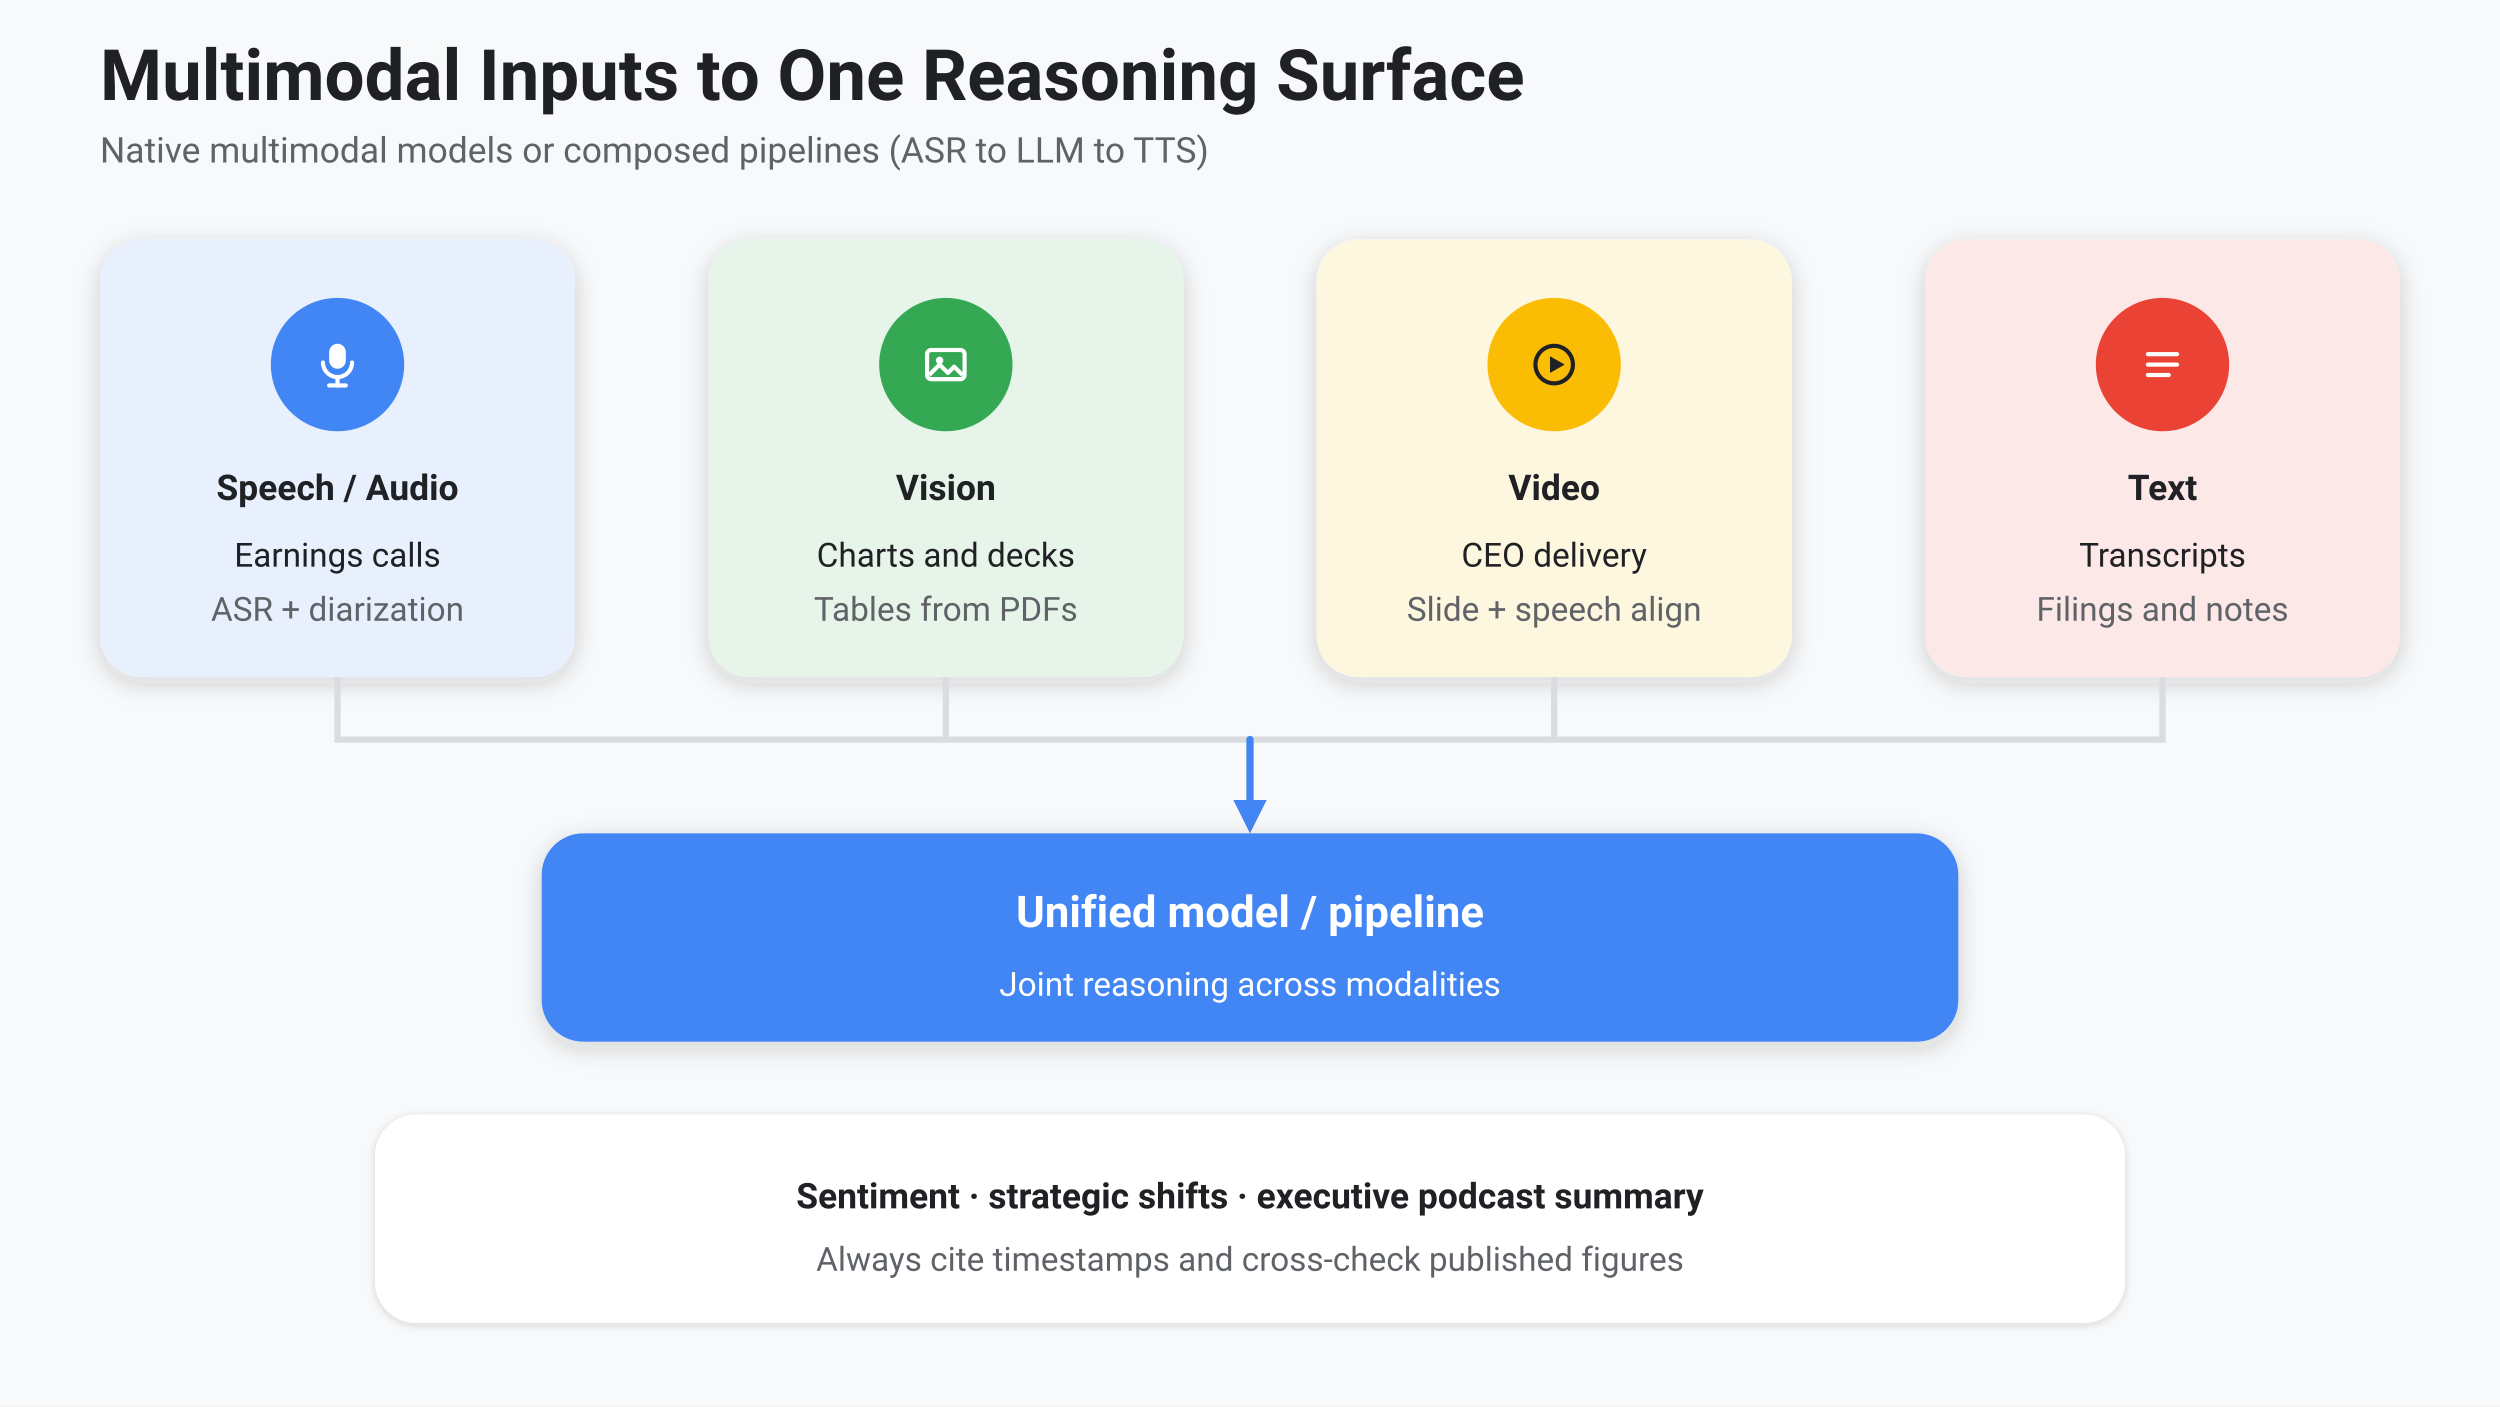
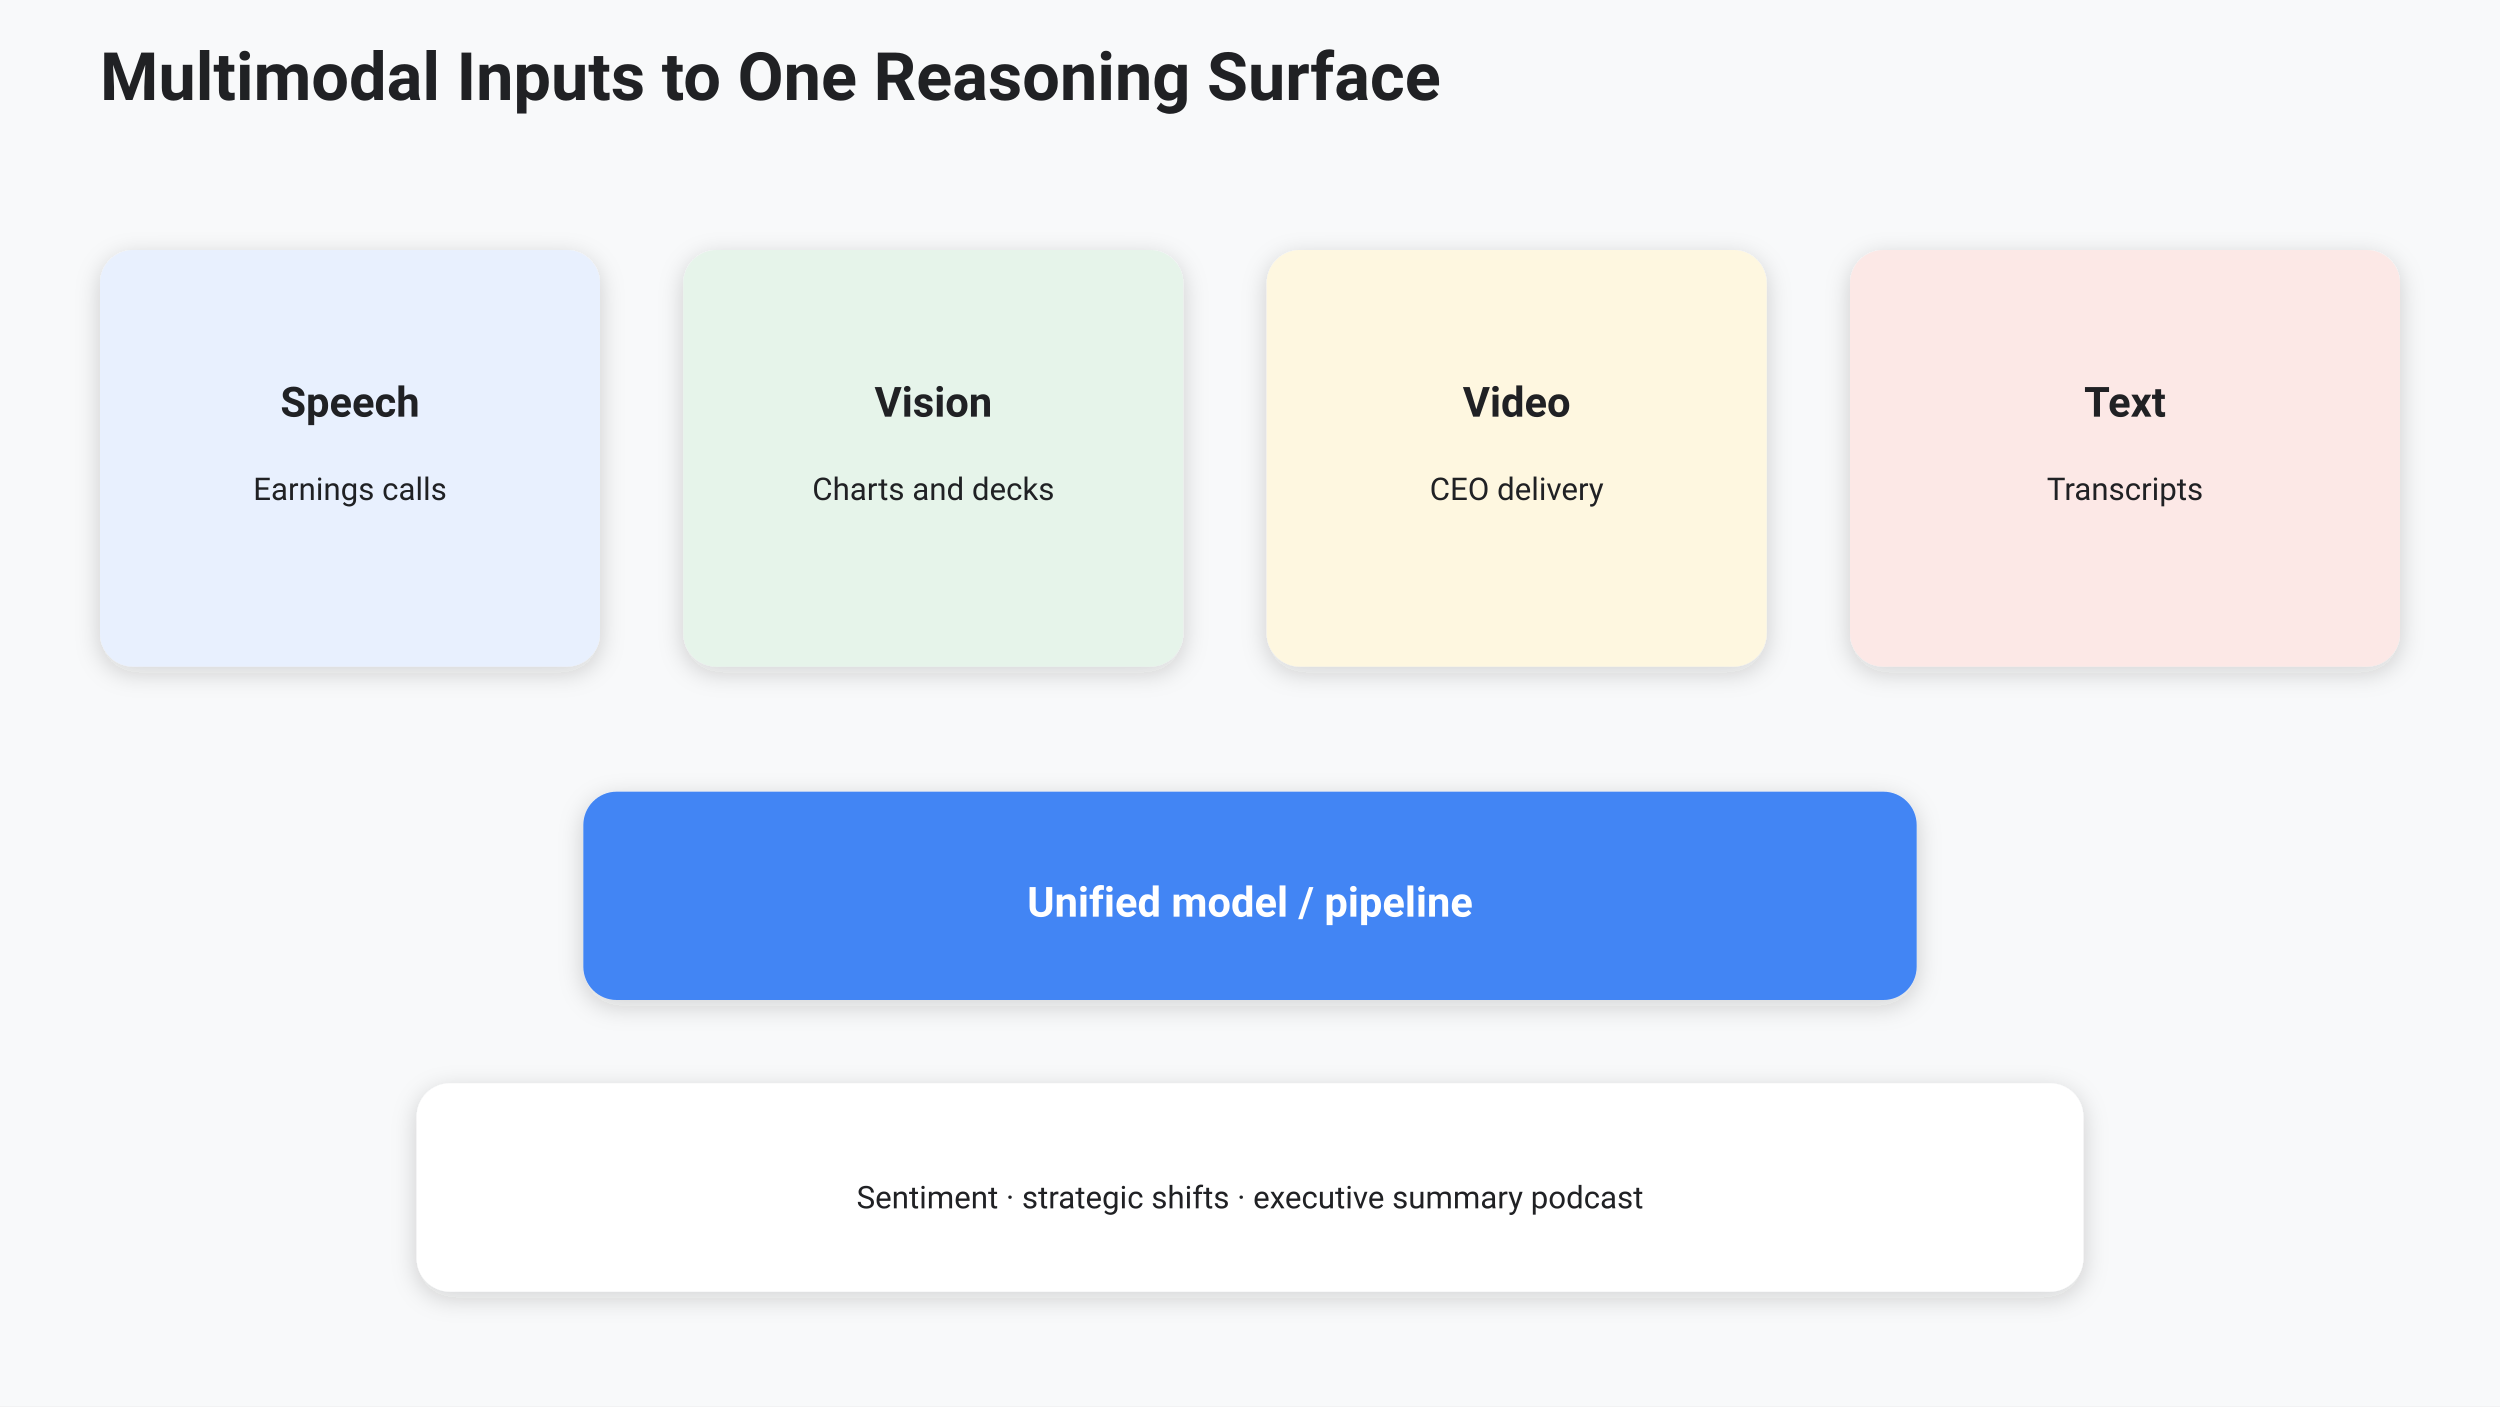
- <svg xmlns="http://www.w3.org/2000/svg" width="1200" height="675" viewBox="0 0 1200 675" role="img">
+ <svg xmlns="http://www.w3.org/2000/svg" width="1200" height="675" viewBox="0 0 1200 675">
  <defs>
-     <filter id="elev1" x="-40%" y="-40%" width="180%" height="180%">
-       <feDropShadow dx="0" dy="1" stdDeviation="2" flood-color="#202124" flood-opacity="0.16" />
-     </filter>
    <filter id="elev2" x="-40%" y="-40%" width="180%" height="180%">
      <feDropShadow dx="0" dy="3" stdDeviation="6" flood-color="#202124" flood-opacity="0.18" />
    </filter>
    <style type="text/css">
-       .title { font-family: Roboto, 'Google Sans', 'Helvetica Neue', Arial, sans-serif; font-size: 34px; font-weight: 700; fill: #202124; }
-       .sub { font-family: Roboto, Arial, sans-serif; font-size: 17px; font-weight: 400; fill: #5F6368; }
-       .h2 { font-family: Roboto, 'Google Sans', Arial, sans-serif; font-size: 21px; font-weight: 700; fill: #202124; }
-       .h3 { font-family: Roboto, Arial, sans-serif; font-size: 17px; font-weight: 700; fill: #202124; }
-       .body { font-family: Roboto, Arial, sans-serif; font-size: 16px; font-weight: 400; fill: #5F6368; }
-       .body-ink { font-family: Roboto, Arial, sans-serif; font-size: 16px; font-weight: 400; fill: #202124; }
-       .label { font-family: Roboto, Arial, sans-serif; font-size: 12px; font-weight: 700; fill: #5F6368; letter-spacing: 1.2px; }
-       .chip { font-family: Roboto, Arial, sans-serif; font-size: 14px; font-weight: 600; }
-       .num { font-family: Roboto, Arial, sans-serif; font-size: 16px; font-weight: 700; fill: #FFFFFF; }
+       .title { font-family: Roboto, Arial, sans-serif; font-size: 32px; font-weight: 700; fill: #202124; }
+       .sub { font-family: Roboto, Arial, sans-serif; font-size: 16px; fill: #5F6368; }
+       .h2 { font-family: Roboto, Arial, sans-serif; font-size: 20px; font-weight: 700; fill: #202124; }
+       .body { font-family: Roboto, Arial, sans-serif; font-size: 15px; fill: #5F6368; }
+       .body-ink { font-family: Roboto, Arial, sans-serif; font-size: 15px; fill: #202124; }
+       .num { font-family: Roboto, Arial, sans-serif; font-size: 16px; font-weight: 700; fill: #FFF; }
      .num-dark { font-family: Roboto, Arial, sans-serif; font-size: 16px; font-weight: 700; fill: #202124; }
-       .on-dark { fill: #FFFFFF; }
+       .on-dark { fill: #FFF; }
    </style>
  </defs>
  <rect width="1200" height="675" fill="#F8F9FA" />
  <text x="48" y="48" class="title">Multimodal Inputs to One Reasoning Surface</text>
-   <text x="48" y="78" class="sub">Native multimodal models or composed pipelines (ASR to LLM to TTS)</text>
-   <rect x="48" y="115" width="228" height="210" rx="20" fill="#E8F0FE" filter="url(#elev2)" />
-   <circle cx="162" cy="175" r="32" fill="#4285F4" />
-   <g transform="translate(152,163)" fill="none" stroke="#FFFFFF" stroke-width="2" stroke-linecap="round">
-     <rect x="6" y="2" width="8" height="12" rx="4" fill="#FFFFFF" stroke="none" />
-     <path d="M3 11a7 7 0 0 0 14 0" />
-     <line x1="10" y1="18" x2="10" y2="22" />
-     <line x1="6" y1="22" x2="14" y2="22" />
-   </g>
-   <text x="162" y="240" text-anchor="middle" class="h3">Speech / Audio</text>
-   <text x="162" y="272" text-anchor="middle" class="body-ink">Earnings calls</text>
-   <text x="162" y="298" text-anchor="middle" class="body">ASR + diarization</text>
-   <rect x="340" y="115" width="228" height="210" rx="20" fill="#E6F4EA" filter="url(#elev2)" />
-   <circle cx="454" cy="175" r="32" fill="#34A853" />
-   <g transform="translate(443,164)" fill="none" stroke="#FFFFFF" stroke-width="2">
-     <rect x="2" y="4" width="18" height="14" rx="2" />
-     <circle cx="8" cy="9" r="1.8" fill="#FFFFFF" stroke="none" />
-     <path d="M3 16l5-5 4 4 3-3 4 4" stroke-linejoin="round" />
-   </g>
-   <text x="454" y="240" text-anchor="middle" class="h3">Vision</text>
-   <text x="454" y="272" text-anchor="middle" class="body-ink">Charts and decks</text>
-   <text x="454" y="298" text-anchor="middle" class="body">Tables from PDFs</text>
-   <rect x="632" y="115" width="228" height="210" rx="20" fill="#FEF7E0" filter="url(#elev2)" />
-   <circle cx="746" cy="175" r="32" fill="#FBBC04" />
-   <g transform="translate(735,164)">
-     <circle cx="11" cy="11" r="9" fill="none" stroke="#202124" stroke-width="2" />
-     <polygon points="9,7 16,11 9,15" fill="#202124" />
-   </g>
-   <text x="746" y="240" text-anchor="middle" class="h3">Video</text>
-   <text x="746" y="272" text-anchor="middle" class="body-ink">CEO delivery</text>
-   <text x="746" y="298" text-anchor="middle" class="body">Slide + speech align</text>
-   <rect x="924" y="115" width="228" height="210" rx="20" fill="#FCE8E6" filter="url(#elev2)" />
-   <circle cx="1038" cy="175" r="32" fill="#EA4335" />
-   <g transform="translate(1027,164)" stroke="#FFFFFF" stroke-width="2" stroke-linecap="round">
-     <line x1="4" y1="6" x2="18" y2="6" />
-     <line x1="4" y1="11" x2="18" y2="11" />
-     <line x1="4" y1="16" x2="14" y2="16" />
-   </g>
-   <text x="1038" y="240" text-anchor="middle" class="h3">Text</text>
-   <text x="1038" y="272" text-anchor="middle" class="body-ink">Transcripts</text>
-   <text x="1038" y="298" text-anchor="middle" class="body">Filings and notes</text>
-   <path d="M162 325 V355 H600 V385" fill="none" stroke="#DADCE0" stroke-width="3" />
-   <path d="M454 325 V355" fill="none" stroke="#DADCE0" stroke-width="3" />
-   <path d="M746 325 V355" fill="none" stroke="#DADCE0" stroke-width="3" />
-   <path d="M1038 325 V355 H600" fill="none" stroke="#DADCE0" stroke-width="3" />
-   <line x1="600" y1="355" x2="600" y2="388" stroke="#4285F4" stroke-width="3.5" stroke-linecap="round" />
-   <polygon points="600,400 592,384 608,384" fill="#4285F4" />
-   <rect x="260" y="400" width="680" height="100" rx="20" fill="#4285F4" filter="url(#elev2)" />
-   <text x="600" y="445" text-anchor="middle" class="h2 on-dark" font-size="22">Unified model / pipeline</text>
-   <text x="600" y="478" text-anchor="middle" class="body on-dark">Joint reasoning across modalities</text>
-   <rect x="180" y="535" width="840" height="100" rx="20" fill="#FFFFFF" filter="url(#elev1)" />
-   <text x="600" y="580" text-anchor="middle" class="h3">Sentiment · strategic shifts · executive podcast summary</text>
-   <text x="600" y="610" text-anchor="middle" class="body">Always cite timestamps and cross-check published figures</text>
+   <rect x="48" y="120" width="240" height="200" rx="16" fill="#E8F0FE" filter="url(#elev2)" />
+   <text x="168" y="200" text-anchor="middle" class="h2">Speech</text>
+   <text x="168" y="240" text-anchor="middle" class="body-ink">Earnings calls</text>
+   <rect x="328" y="120" width="240" height="200" rx="16" fill="#E6F4EA" filter="url(#elev2)" />
+   <text x="448" y="200" text-anchor="middle" class="h2">Vision</text>
+   <text x="448" y="240" text-anchor="middle" class="body-ink">Charts and decks</text>
+   <rect x="608" y="120" width="240" height="200" rx="16" fill="#FEF7E0" filter="url(#elev2)" />
+   <text x="728" y="200" text-anchor="middle" class="h2">Video</text>
+   <text x="728" y="240" text-anchor="middle" class="body-ink">CEO delivery</text>
+   <rect x="888" y="120" width="264" height="200" rx="16" fill="#FCE8E6" filter="url(#elev2)" />
+   <text x="1020" y="200" text-anchor="middle" class="h2">Text</text>
+   <text x="1020" y="240" text-anchor="middle" class="body-ink">Transcripts</text>
+   <rect x="280" y="380" width="640" height="100" rx="16" fill="#4285F4" filter="url(#elev2)" />
+   <text x="600" y="440" text-anchor="middle" class="h2 on-dark">Unified model / pipeline</text>
+   <rect x="200" y="520" width="800" height="100" rx="16" fill="#FFFFFF" filter="url(#elev2)" />
+   <text x="600" y="580" text-anchor="middle" class="body-ink">Sentiment · strategic shifts · executive summary podcast</text>
</svg>
